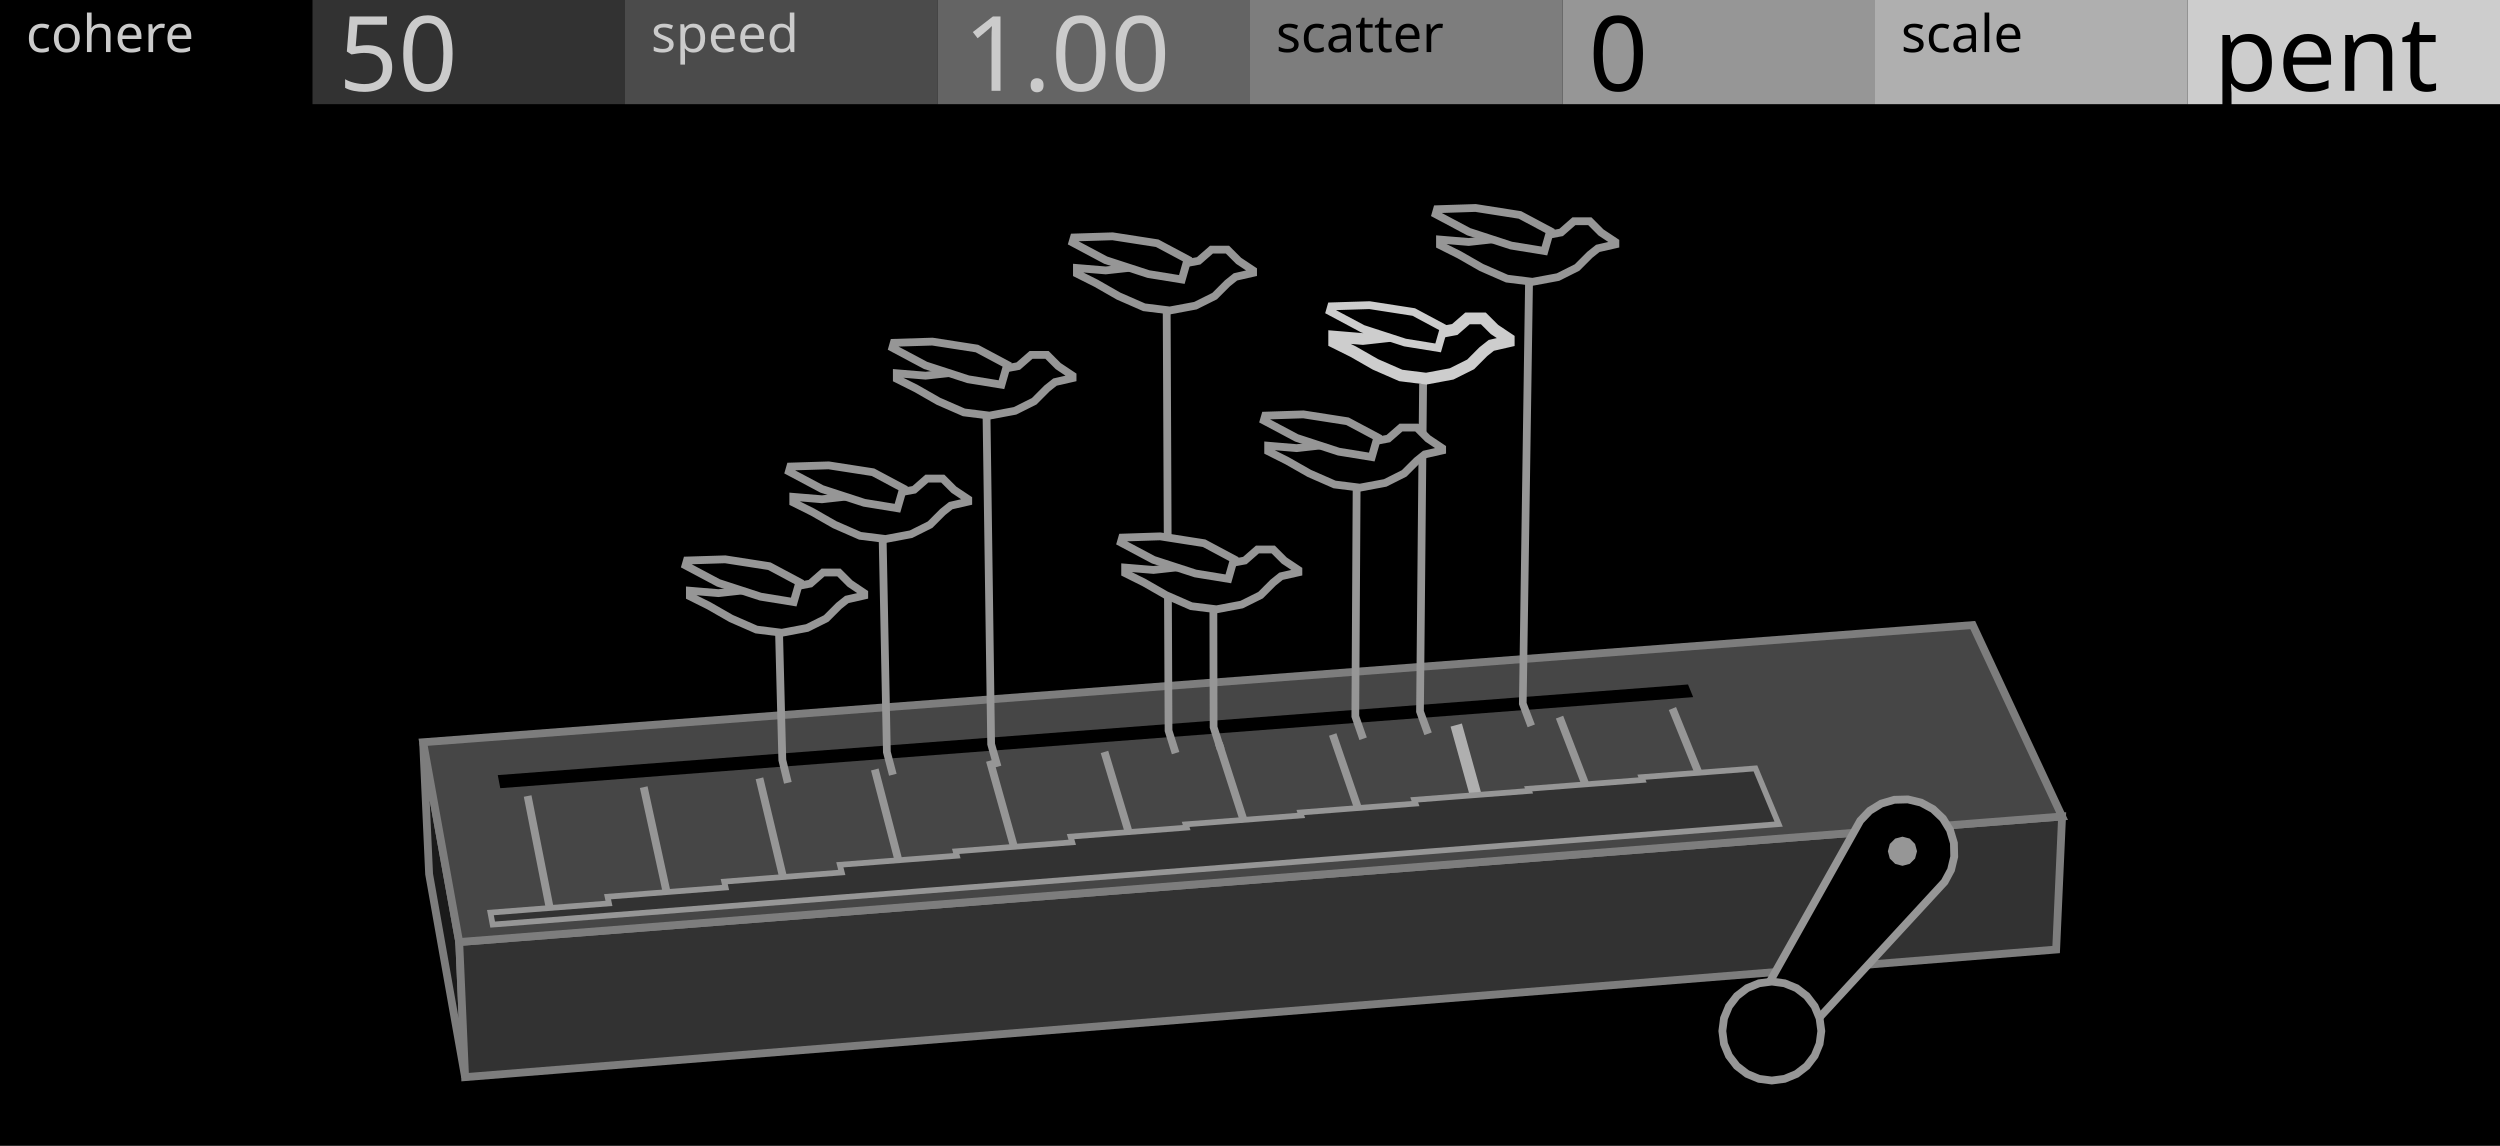
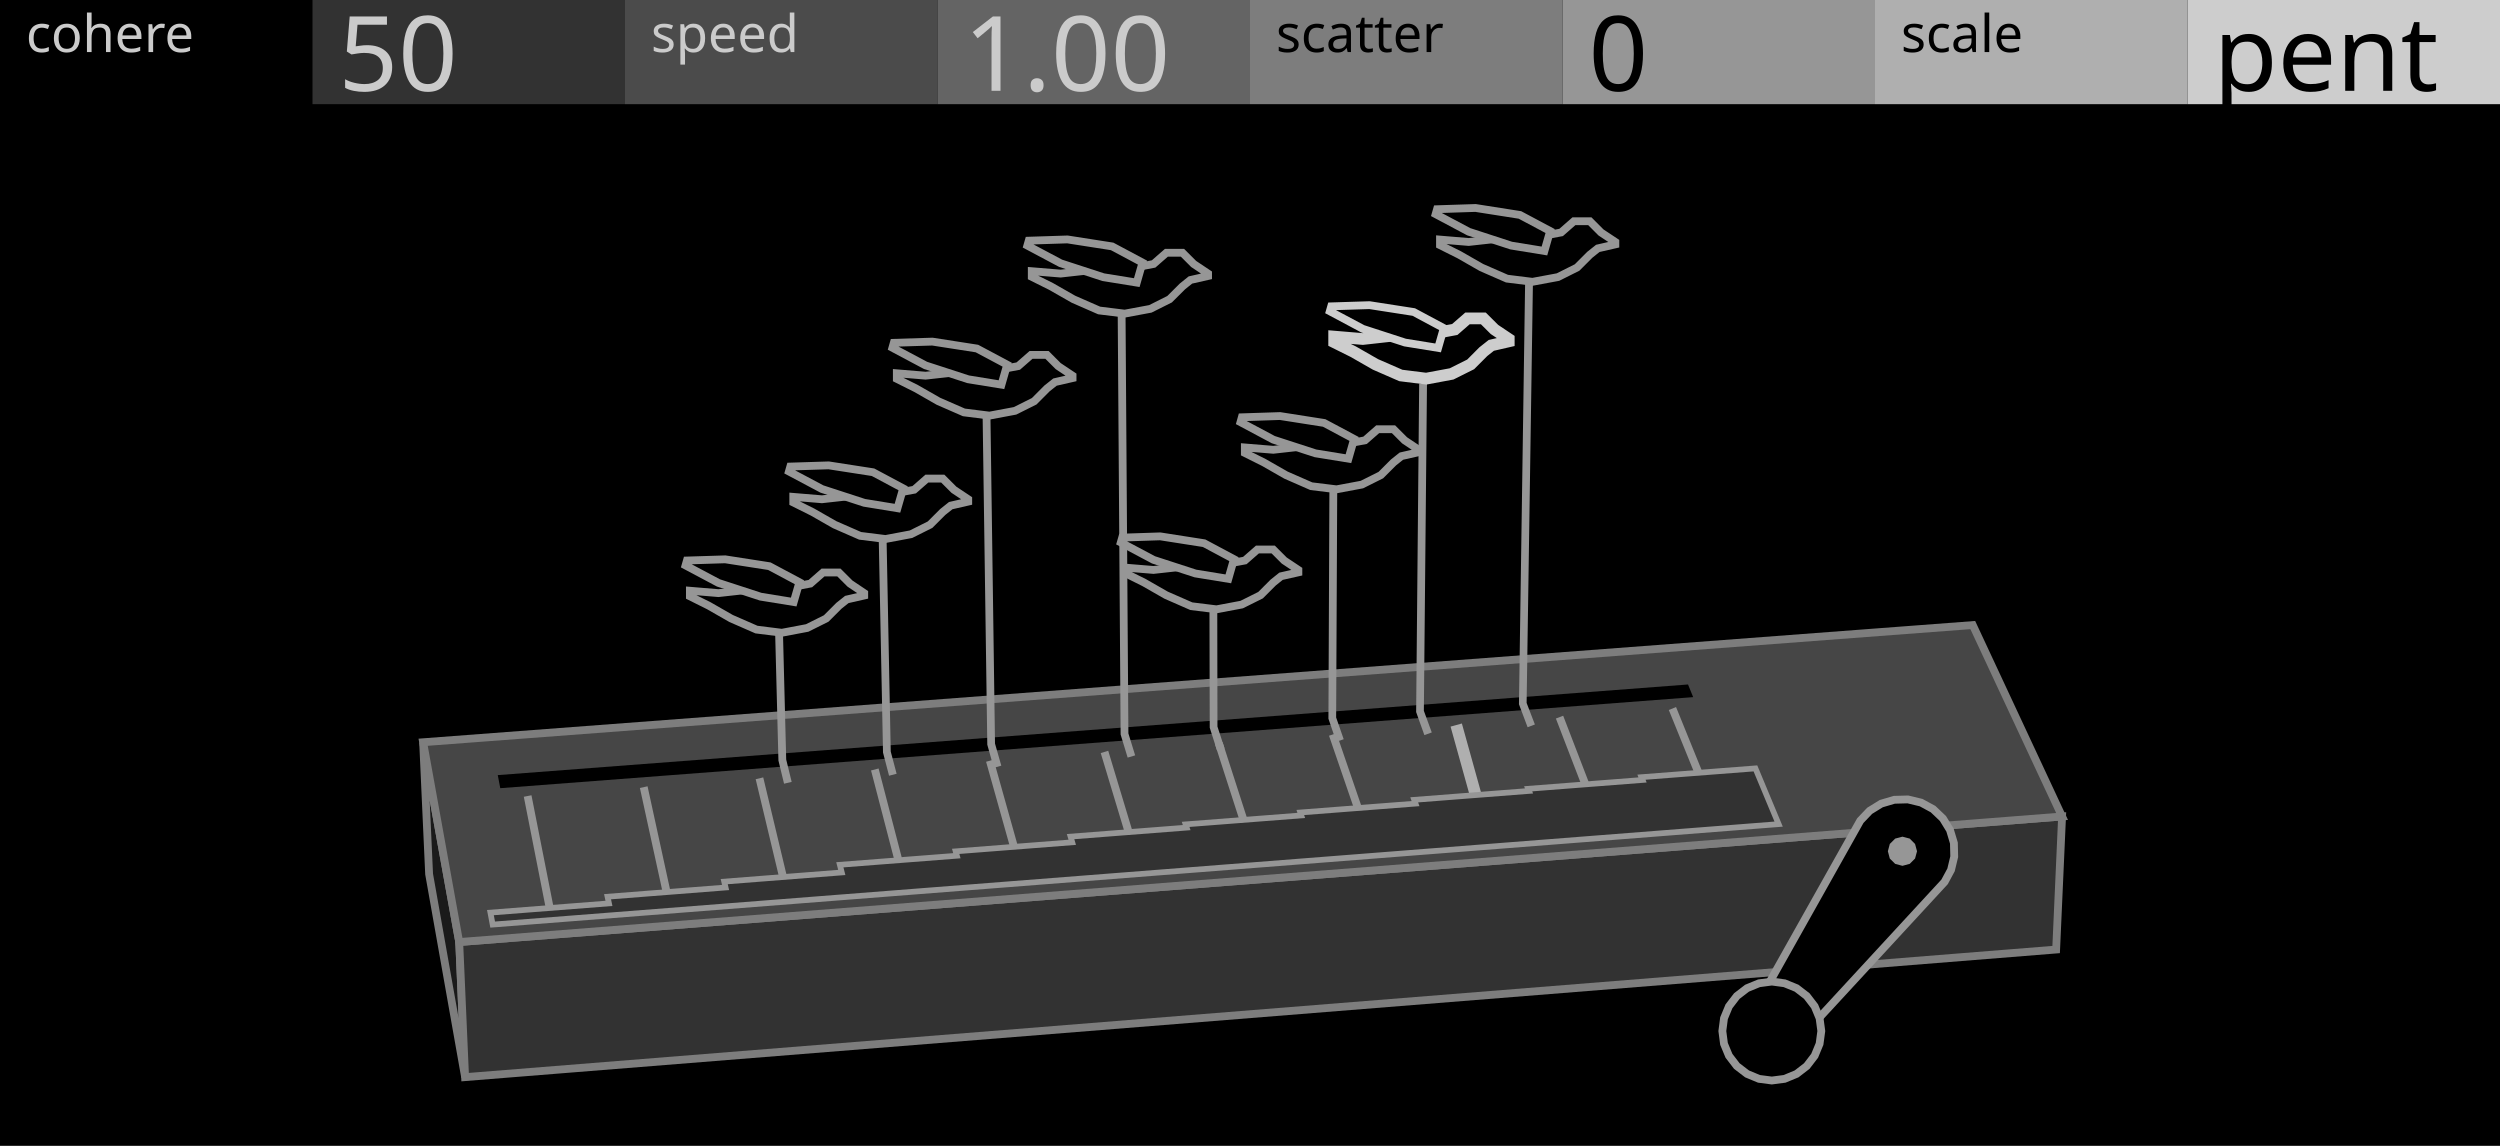
<svg xmlns="http://www.w3.org/2000/svg" width="480" height="220" viewBox="0 0 480 220">
  <g id="preview_canvas">
    <rect x="0" y="0" width="480" height="220" fill="#000000" stroke="none" />
  </g>
  <g id="preview_header">
    <rect x="0" y="0" width="60" height="20" fill="#000000" stroke="none" />
    <rect x="60" y="0" width="60" height="20" fill="#323232" stroke="none" />
    <rect x="120" y="0" width="60" height="20" fill="#4B4B4B" stroke="none" />
    <rect x="180" y="0" width="60" height="20" fill="#646464" stroke="none" />
    <rect x="240" y="0" width="60" height="20" fill="#7D7D7D" stroke="none" />
    <rect x="300" y="0" width="60" height="20" fill="#969696" stroke="none" />
    <rect x="360" y="0" width="60" height="20" fill="#AFAFAF" stroke="none" />
    <rect x="420" y="0" width="60" height="20" fill="#CDCDCD" stroke="none" />
    <text transform="matrix(1 0 0 1 5 10)" fill="#CBCBCB" stroke="none" font-family="UniversNextPro-Light" font-size="10px">cohere</text>
    <text transform="matrix(1 0 0 1 125 10)" fill="#CBCBCB" stroke="none" font-family="UniversNextPro-Light" font-size="10px">speed</text>
    <text transform="matrix(1 0 0 1 245 10)" fill="#000000" stroke="none" font-family="UniversNextPro-Light" font-size="10px">scatter</text>
    <text transform="matrix(1 0 0 1 365 10)" fill="#000000" stroke="none" font-family="UniversNextPro-Light" font-size="10px">scale</text>
    <text transform="matrix(1 0 0 1 65 17.44)" fill="#CBCBCB" stroke="none" font-family="UniversNextPro-Light" font-size="20px">50</text>
    <text transform="matrix(1 0 0 1 185 17.44)" fill="#CBCBCB" stroke="none" font-family="UniversNextPro-Light" font-size="20px">1.00</text>
    <text transform="matrix(1 0 0 1 305 17.44)" fill="#000000" stroke="none" font-family="UniversNextPro-Light" font-size="20px">0</text>
    <text transform="matrix(1 0 0 1 425 17.44)" fill="#000000" stroke="none" font-family="UniversNextPro-Light" font-size="20px">pent</text>
  </g>
  <path d="M 88.17 180.87 L 81.24 142.51 L 82.39 167.83 L 89.3 206.81 Z" fill="#1A1A1A" stroke="#7D7D7D" stroke-width="1.5" />
  <path d="M 88.17 180.87 L 395.92 156.76 L 394.78 182.31 L 89.3 206.81 Z" fill="#323232" stroke="#7D7D7D" stroke-width="1.5" />
  <path d="M 88.17 180.87 L 395.92 156.76 L 378.77 120.01 L 81.24 142.51 Z" fill="#464646" stroke="#7D7D7D" stroke-width="1.5" />
  <path d="M 96.05 151.33 L 325.09 133.85 L 324.1 131.42 L 95.57 148.82 Z" fill="#000000" stroke="none" stroke-width="0" />
  <path d="M 106.61 175.83 L 102.04 152.69 L 100.57 152.98 L 105.13 176.12 Z" fill="#969696" stroke="none" stroke-width="0" />
  <path d="M 129.36 174.04 L 124.33 150.97 L 122.86 151.29 L 127.89 174.36 Z" fill="#969696" stroke="none" stroke-width="0" />
  <path d="M 152.04 172.25 L 146.54 149.26 L 145.09 149.61 L 150.58 172.6 Z" fill="#969696" stroke="none" stroke-width="0" />
  <path d="M 174.65 170.47 L 168.69 147.55 L 167.24 147.93 L 173.2 170.85 Z" fill="#969696" stroke="none" stroke-width="0" />
  <path d="M 197.18 168.7 L 190.77 145.85 L 189.33 146.26 L 195.74 169.1 Z" fill="#969696" stroke="none" stroke-width="0" />
  <path d="M 219.65 166.93 L 212.78 144.15 L 211.34 144.59 L 218.21 167.36 Z" fill="#969696" stroke="none" stroke-width="0" />
  <path d="M 242.04 165.16 L 234.72 142.46 L 233.29 142.92 L 240.61 165.62 Z" fill="#969696" stroke="none" stroke-width="0" />
  <path d="M 264.36 163.41 L 256.59 140.78 L 255.17 141.26 L 262.94 163.89 Z" fill="#969696" stroke="none" stroke-width="0" />
  <path d="M 286.99 161.61 L 280.68 138.91 L 278.51 139.51 L 284.82 162.21 Z" fill="#AFAFAF" stroke="none" stroke-width="0" />
  <path d="M 308.79 159.91 L 300.13 137.42 L 298.73 137.96 L 307.39 160.45 Z" fill="#969696" stroke="none" stroke-width="0" />
  <path d="M 330.9 158.17 L 321.8 135.75 L 320.41 136.32 L 329.51 158.73 Z" fill="#969696" stroke="none" stroke-width="0" />
  <path d="M 94.59 177.52 L 341.5 158.23 L 337.04 147.53 L 315.16 149.22 L 315.37 149.75 L 293.41 151.45 L 293.57 151.86 L 271.53 153.57 L 271.78 154.29 L 249.66 156 L 249.84 156.56 L 227.64 158.28 L 227.84 158.9 L 205.55 160.63 L 205.87 161.72 L 183.49 163.46 L 183.72 164.3 L 161.25 166.04 L 161.62 167.51 L 139.05 169.27 L 139.31 170.4 L 116.65 172.17 L 116.92 173.45 L 94.16 175.22 Z" fill="#323232" stroke="#969696" stroke-width="1.1" />
  <path d="M 357.18 157.56 L 358.98 155.67 L 361.2 154.3 L 363.7 153.56 L 366.31 153.49 L 368.85 154.1 L 371.15 155.35 L 373.04 157.15 L 374.4 159.37 L 375.15 161.87 L 375.21 164.48 L 374.6 167.02 L 373.36 169.32 L 344.23 200.9 L 336.14 195.02 Z" fill="#000000" stroke="#969696" stroke-width="1.5" />
  <path d="M 368.07 163.44 L 367.69 164.84 L 366.67 165.86 L 365.27 166.24 L 363.87 165.86 L 362.84 164.84 L 362.47 163.44 L 362.84 162.04 L 363.87 161.01 L 365.27 160.64 L 366.67 161.01 L 367.69 162.04 Z" fill="#969696" stroke="none" stroke-width="0" />
  <path d="M 349.69 197.96 L 349.36 200.42 L 348.41 202.71 L 346.9 204.68 L 344.94 206.19 L 342.64 207.14 L 340.19 207.46 L 337.73 207.14 L 335.44 206.19 L 333.47 204.68 L 331.96 202.71 L 331.01 200.42 L 330.69 197.96 L 331.01 195.5 L 331.96 193.21 L 333.47 191.24 L 335.44 189.73 L 337.73 188.79 L 340.19 188.46 L 342.64 188.79 L 344.94 189.73 L 346.9 191.24 L 348.41 193.21 L 349.36 195.5 Z" fill="#000000" stroke="#969696" stroke-width="1.5" />
  <path d="M 152 150.12 L 150.95 145.83 L 150.25 118.43 L 148.75 118.46 L 149.46 146.03 L 150.54 150.47 Z" fill="#969696" stroke="none" stroke-width="0" />
  <path d="M 172.15 148.56 L 171.02 144.29 L 170.16 100.42 L 168.66 100.45 L 169.54 144.5 L 170.7 148.94 Z" fill="#969696" stroke="none" stroke-width="0" />
  <path d="M 192.25 147.01 L 191.04 142.76 L 190.12 76.72 L 188.62 76.74 L 189.56 142.98 L 190.8 147.42 Z" fill="#969696" stroke="none" stroke-width="0" />
-   <path d="M 226.43 144.37 L 225.1 140.16 L 224.74 56.53 L 223.24 56.54 L 223.62 140.39 L 225 144.82 Z" fill="#969696" stroke="none" stroke-width="0" />
+   <path d="M 217.95 145.03 L 216.65 140.81 L 216.08 57.14 L 214.58 57.15 L 215.16 141.03 L 216.51 145.46 Z" fill="#969696" stroke="none" stroke-width="0" />
  <path d="M 235.12 143.7 L 233.75 139.5 L 233.71 113.97 L 232.21 113.97 L 232.27 139.73 L 233.69 144.16 Z" fill="#969696" stroke="none" stroke-width="0" />
-   <path d="M 262.43 141.59 L 260.96 137.42 L 261.24 90.59 L 259.74 90.59 L 259.48 137.66 L 261.01 142.09 Z" fill="#969696" stroke="none" stroke-width="0" />
+   <path d="M 257.99 141.93 L 256.54 137.76 L 256.76 90.92 L 255.26 90.91 L 255.06 138 L 256.57 142.42 Z" fill="#969696" stroke="none" stroke-width="0" />
  <path d="M 274.9 140.63 L 273.38 136.47 L 273.98 73.66 L 272.48 73.65 L 271.9 136.72 L 273.48 141.14 Z" fill="#969696" stroke="none" stroke-width="0" />
  <path d="M 294.7 139.1 L 293.11 134.96 L 294.37 51.06 L 292.87 51.04 L 291.64 135.22 L 293.3 139.63 Z" fill="#969696" stroke="none" stroke-width="0" />
  <path d="M 165.93 113.88 L 165.93 114.34 L 162.59 115.1 L 161.07 116.31 L 158.63 118.75 L 154.98 120.57 L 150.11 121.49 L 145.24 120.88 L 140.37 118.75 L 136.11 116.31 L 132.46 114.49 L 132.46 113.42 L 137.94 113.88 L 143.42 113.27 L 148.89 112.66 L 153.15 112.51 L 155.59 112.05 L 158.02 109.92 L 161.07 109.92 L 163.2 112.05 Z" fill="#000000" stroke="#969696" stroke-width="1.5" />
  <path d="M 152.39 115.59 L 146.04 114.56 L 137.94 111.92 L 131.62 108.56 L 131.89 107.62 L 139.24 107.39 L 147.72 108.71 L 153.49 111.79 Z" fill="#000000" stroke="#969696" stroke-width="1.5" />
  <path d="M 185.9 95.86 L 185.9 96.31 L 182.54 97.08 L 181.01 98.3 L 178.57 100.74 L 174.91 102.57 L 170.02 103.49 L 165.14 102.88 L 160.25 100.74 L 155.98 98.3 L 152.31 96.47 L 152.31 95.4 L 157.81 95.86 L 163.3 95.25 L 168.8 94.64 L 173.07 94.48 L 175.52 94.03 L 177.96 91.89 L 181.01 91.89 L 183.15 94.03 Z" fill="#000000" stroke="#969696" stroke-width="1.5" />
  <path d="M 172.31 97.58 L 165.94 96.54 L 157.81 93.89 L 151.47 90.52 L 151.74 89.58 L 159.11 89.35 L 167.62 90.67 L 173.41 93.76 Z" fill="#000000" stroke="#969696" stroke-width="1.5" />
  <path d="M 205.93 72.13 L 205.93 72.59 L 202.56 73.36 L 201.02 74.58 L 198.57 77.04 L 194.89 78.88 L 189.98 79.8 L 185.07 79.18 L 180.17 77.04 L 175.87 74.58 L 172.19 72.74 L 172.19 71.67 L 177.71 72.13 L 183.23 71.52 L 188.75 70.9 L 193.05 70.75 L 195.5 70.29 L 197.96 68.14 L 201.02 68.14 L 203.17 70.29 Z" fill="#000000" stroke="#969696" stroke-width="1.5" />
  <path d="M 192.28 73.86 L 185.88 72.82 L 177.71 70.16 L 171.34 66.77 L 171.61 65.82 L 179.02 65.59 L 187.57 66.92 L 193.38 70.02 Z" fill="#000000" stroke="#969696" stroke-width="1.5" />
-   <path d="M 240.59 51.92 L 240.59 52.39 L 237.21 53.16 L 235.67 54.39 L 233.21 56.85 L 229.52 58.69 L 224.6 59.61 L 219.68 59 L 214.76 56.85 L 210.46 54.39 L 206.77 52.54 L 206.77 51.46 L 212.3 51.92 L 217.84 51.31 L 223.37 50.69 L 227.68 50.54 L 230.14 50.08 L 232.6 47.93 L 235.67 47.93 L 237.82 50.08 Z" fill="#000000" stroke="#969696" stroke-width="1.5" />
-   <path d="M 226.91 53.66 L 220.49 52.62 L 212.3 49.95 L 205.91 46.55 L 206.19 45.6 L 213.61 45.37 L 222.18 46.7 L 228.01 49.81 Z" fill="#000000" stroke="#969696" stroke-width="1.5" />
+   <path d="M 231.95 52.53 L 231.95 52.99 L 228.56 53.76 L 227.03 54.99 L 224.56 57.45 L 220.87 59.3 L 215.95 60.22 L 211.03 59.61 L 206.1 57.45 L 201.79 54.99 L 198.1 53.15 L 198.1 52.07 L 203.64 52.53 L 209.18 51.91 L 214.72 51.3 L 219.03 51.15 L 221.49 50.68 L 223.95 48.53 L 227.03 48.53 L 229.18 50.68 Z" fill="#000000" stroke="#969696" stroke-width="1.5" />
+   <path d="M 218.26 54.26 L 211.83 53.22 L 203.64 50.55 L 197.25 47.15 L 197.52 46.21 L 204.95 45.97 L 213.53 47.31 L 219.36 50.42 Z" fill="#000000" stroke="#969696" stroke-width="1.5" />
  <path d="M 249.29 109.43 L 249.29 109.89 L 245.96 110.64 L 244.45 111.85 L 242.03 114.27 L 238.4 116.08 L 233.57 116.99 L 228.73 116.39 L 223.89 114.27 L 219.66 111.85 L 216.03 110.04 L 216.03 108.98 L 221.47 109.43 L 226.91 108.83 L 232.36 108.22 L 236.59 108.07 L 239.01 107.62 L 241.43 105.5 L 244.45 105.5 L 246.57 107.62 Z" fill="#000000" stroke="#969696" stroke-width="1.5" />
  <path d="M 235.84 111.14 L 229.52 110.11 L 221.47 107.49 L 215.19 104.15 L 215.46 103.22 L 222.76 102.98 L 231.19 104.3 L 236.92 107.36 Z" fill="#000000" stroke="#969696" stroke-width="1.5" />
-   <path d="M 276.89 86.04 L 276.89 86.49 L 273.55 87.25 L 272.03 88.47 L 269.6 90.89 L 265.96 92.72 L 261.1 93.63 L 256.24 93.02 L 251.38 90.89 L 247.13 88.47 L 243.49 86.64 L 243.49 85.58 L 248.96 86.04 L 254.42 85.43 L 259.89 84.82 L 264.14 84.67 L 266.56 84.21 L 268.99 82.09 L 272.03 82.09 L 274.15 84.21 Z" fill="#000000" stroke="#969696" stroke-width="1.5" />
-   <path d="M 263.38 87.75 L 257.04 86.72 L 248.95 84.08 L 242.65 80.73 L 242.92 79.8 L 250.25 79.56 L 258.71 80.88 L 264.47 83.95 Z" fill="#000000" stroke="#969696" stroke-width="1.5" />
+   <path d="M 272.41 86.36 L 272.41 86.82 L 269.07 87.58 L 267.55 88.79 L 265.12 91.22 L 261.48 93.04 L 256.62 93.95 L 251.76 93.35 L 246.9 91.22 L 242.65 88.79 L 239.01 86.97 L 239.01 85.91 L 244.47 86.36 L 249.94 85.75 L 255.41 85.15 L 259.66 84.99 L 262.09 84.54 L 264.52 82.41 L 267.55 82.41 L 269.68 84.54 Z" fill="#000000" stroke="#969696" stroke-width="1.5" />
+   <path d="M 258.9 88.07 L 252.56 87.04 L 244.47 84.41 L 238.17 81.05 L 238.43 80.12 L 245.77 79.88 L 254.24 81.21 L 259.99 84.28 Z" fill="#000000" stroke="#969696" stroke-width="1.5" />
  <path d="M 289.68 65.09 L 289.68 65.54 L 286.33 66.31 L 284.8 67.52 L 282.37 69.96 L 278.71 71.79 L 273.83 72.7 L 268.96 72.09 L 264.08 69.96 L 259.82 67.52 L 256.16 65.7 L 256.16 64.63 L 261.65 65.09 L 267.13 64.48 L 272.62 63.87 L 276.88 63.72 L 279.32 63.26 L 281.76 61.13 L 284.8 61.13 L 286.94 63.26 Z" fill="#000000" stroke="#CDCDCD" stroke-width="2.25" />
  <path d="M 276.12 66.8 L 269.76 65.77 L 261.64 63.13 L 255.32 59.76 L 255.59 58.82 L 262.95 58.59 L 271.44 59.91 L 277.21 63 Z" fill="#000000" stroke="#CDCDCD" stroke-width="1.5" />
  <path d="M 310.15 46.46 L 310.15 46.92 L 306.78 47.69 L 305.25 48.91 L 302.8 51.36 L 299.13 53.2 L 294.23 54.11 L 289.34 53.5 L 284.44 51.36 L 280.16 48.91 L 276.48 47.07 L 276.48 46 L 281.99 46.46 L 287.5 45.85 L 293.01 45.24 L 297.29 45.09 L 299.74 44.63 L 302.19 42.48 L 305.25 42.48 L 307.39 44.63 Z" fill="#000000" stroke="#969696" stroke-width="1.5" />
  <path d="M 296.53 48.19 L 290.14 47.15 L 281.99 44.49 L 275.64 41.11 L 275.91 40.17 L 283.3 39.93 L 291.83 41.27 L 297.63 44.36 Z" fill="#000000" stroke="#969696" stroke-width="1.5" />
</svg>
